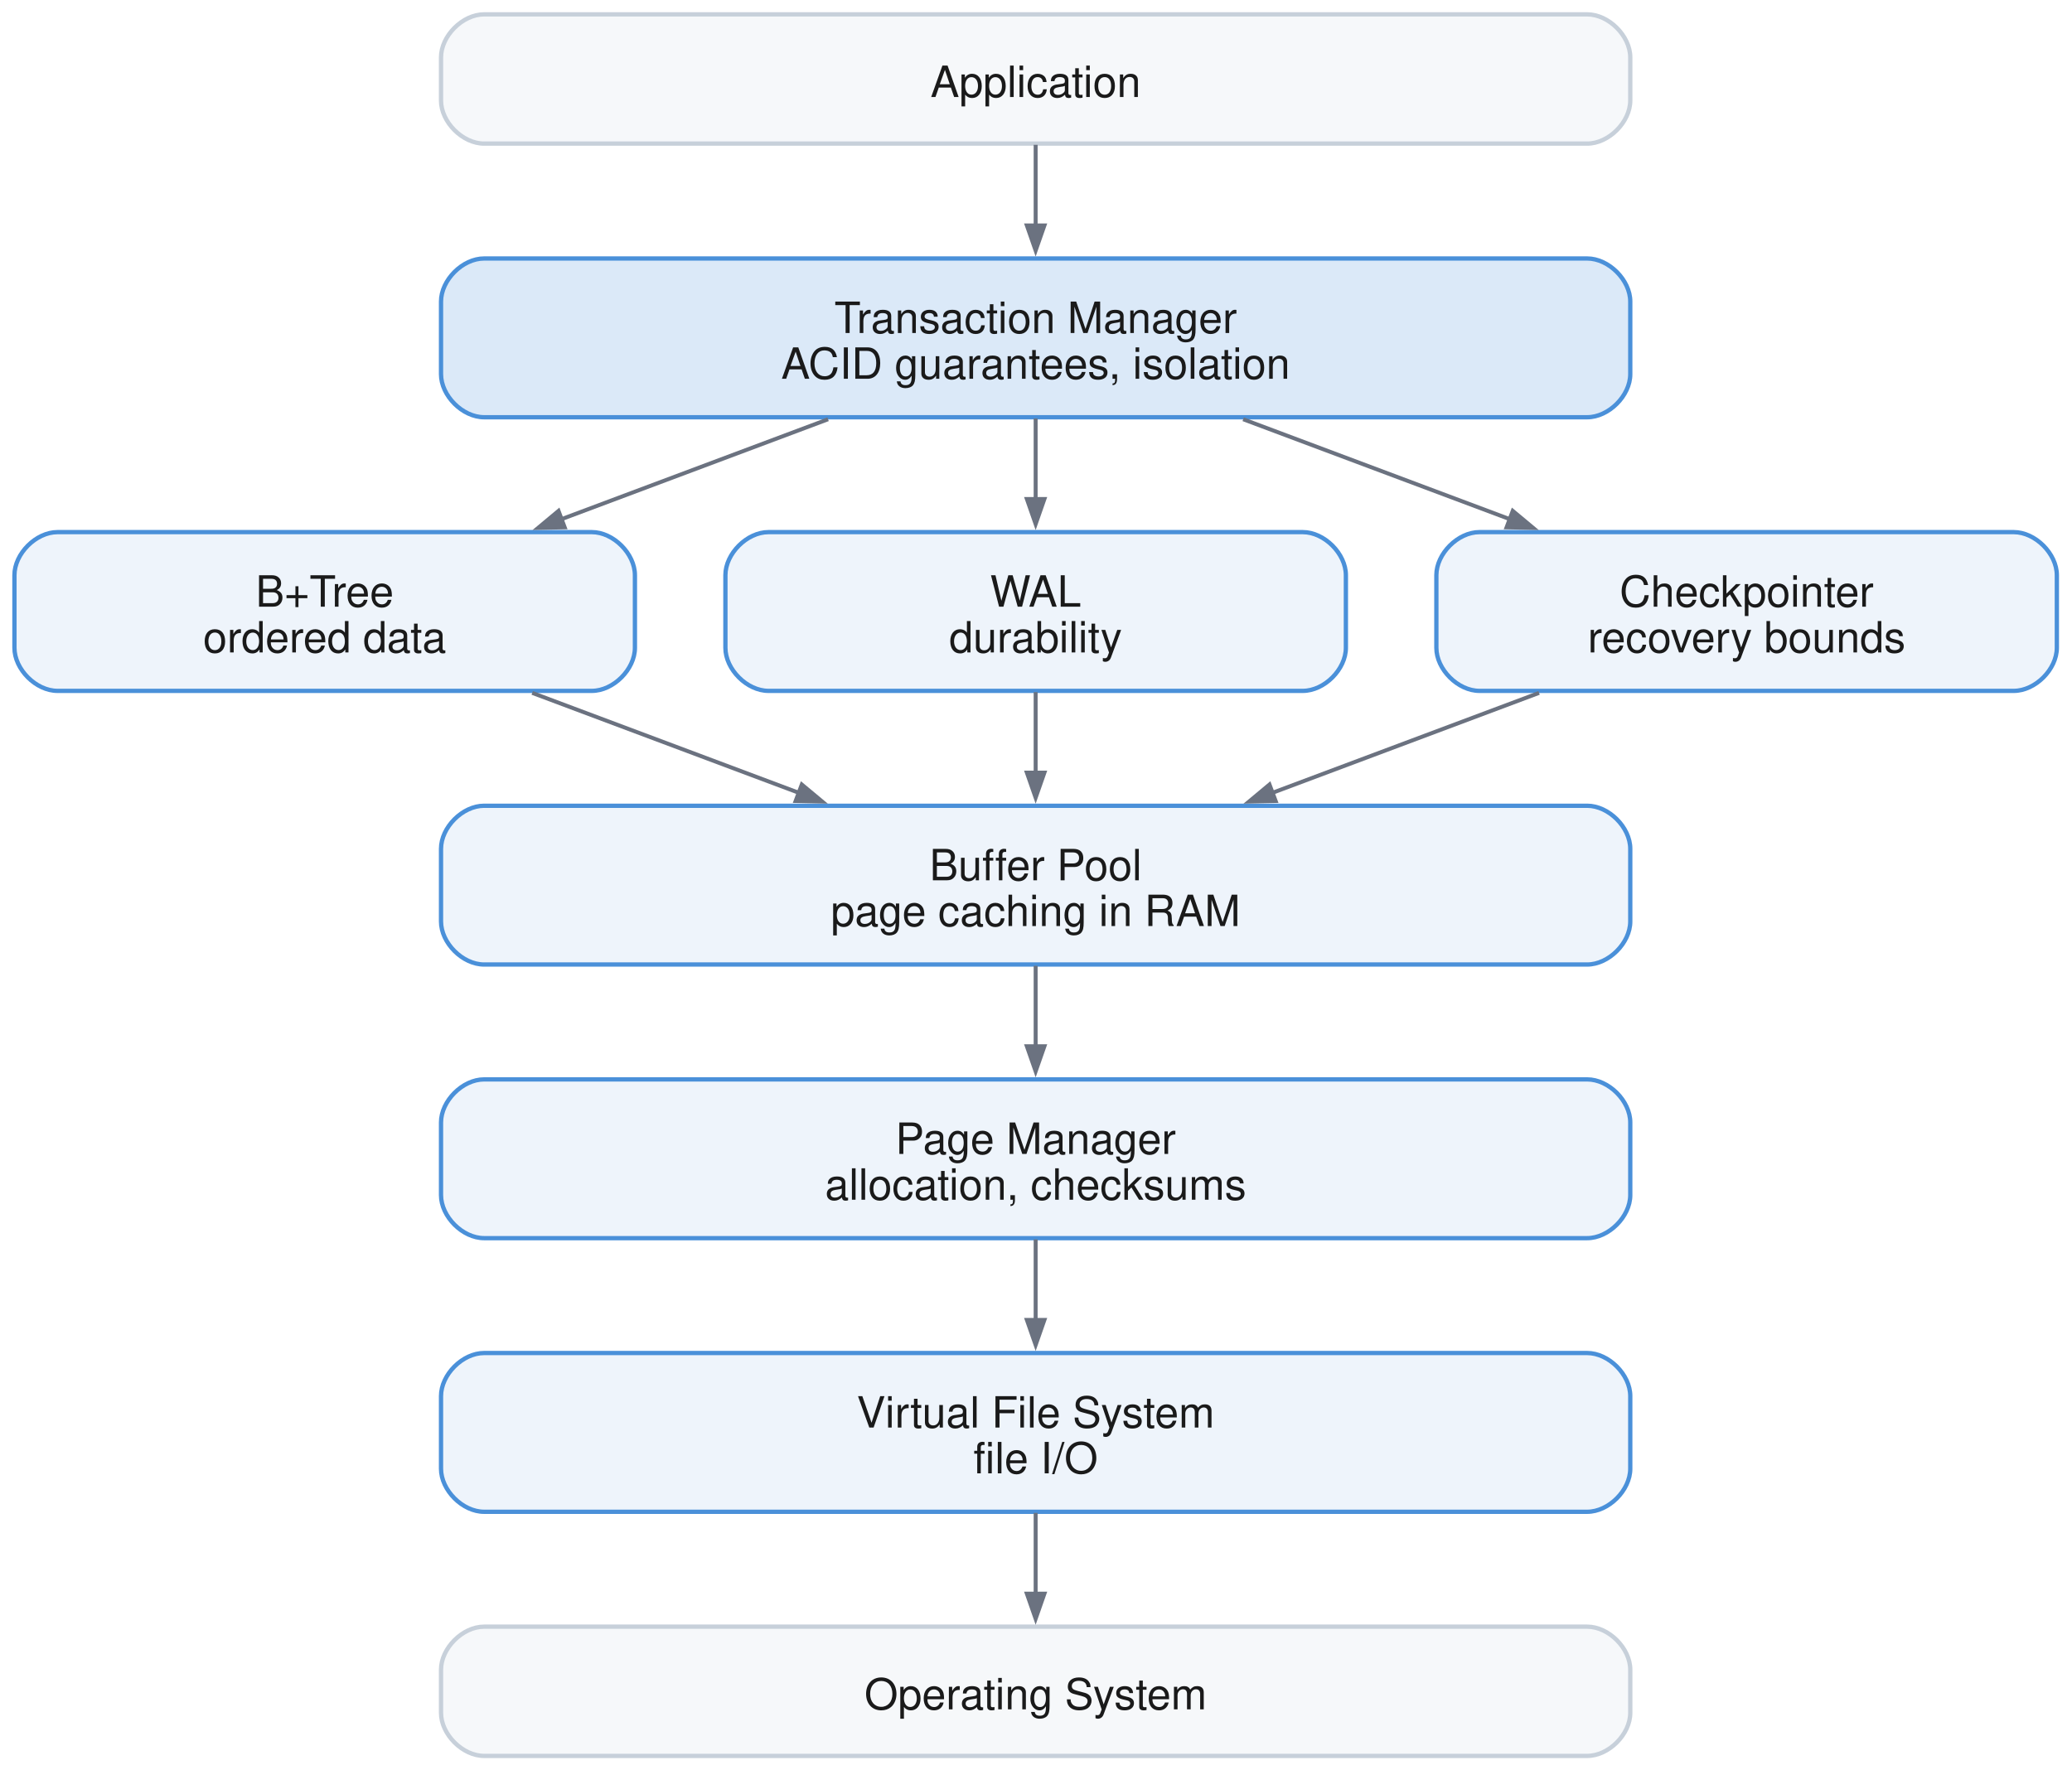
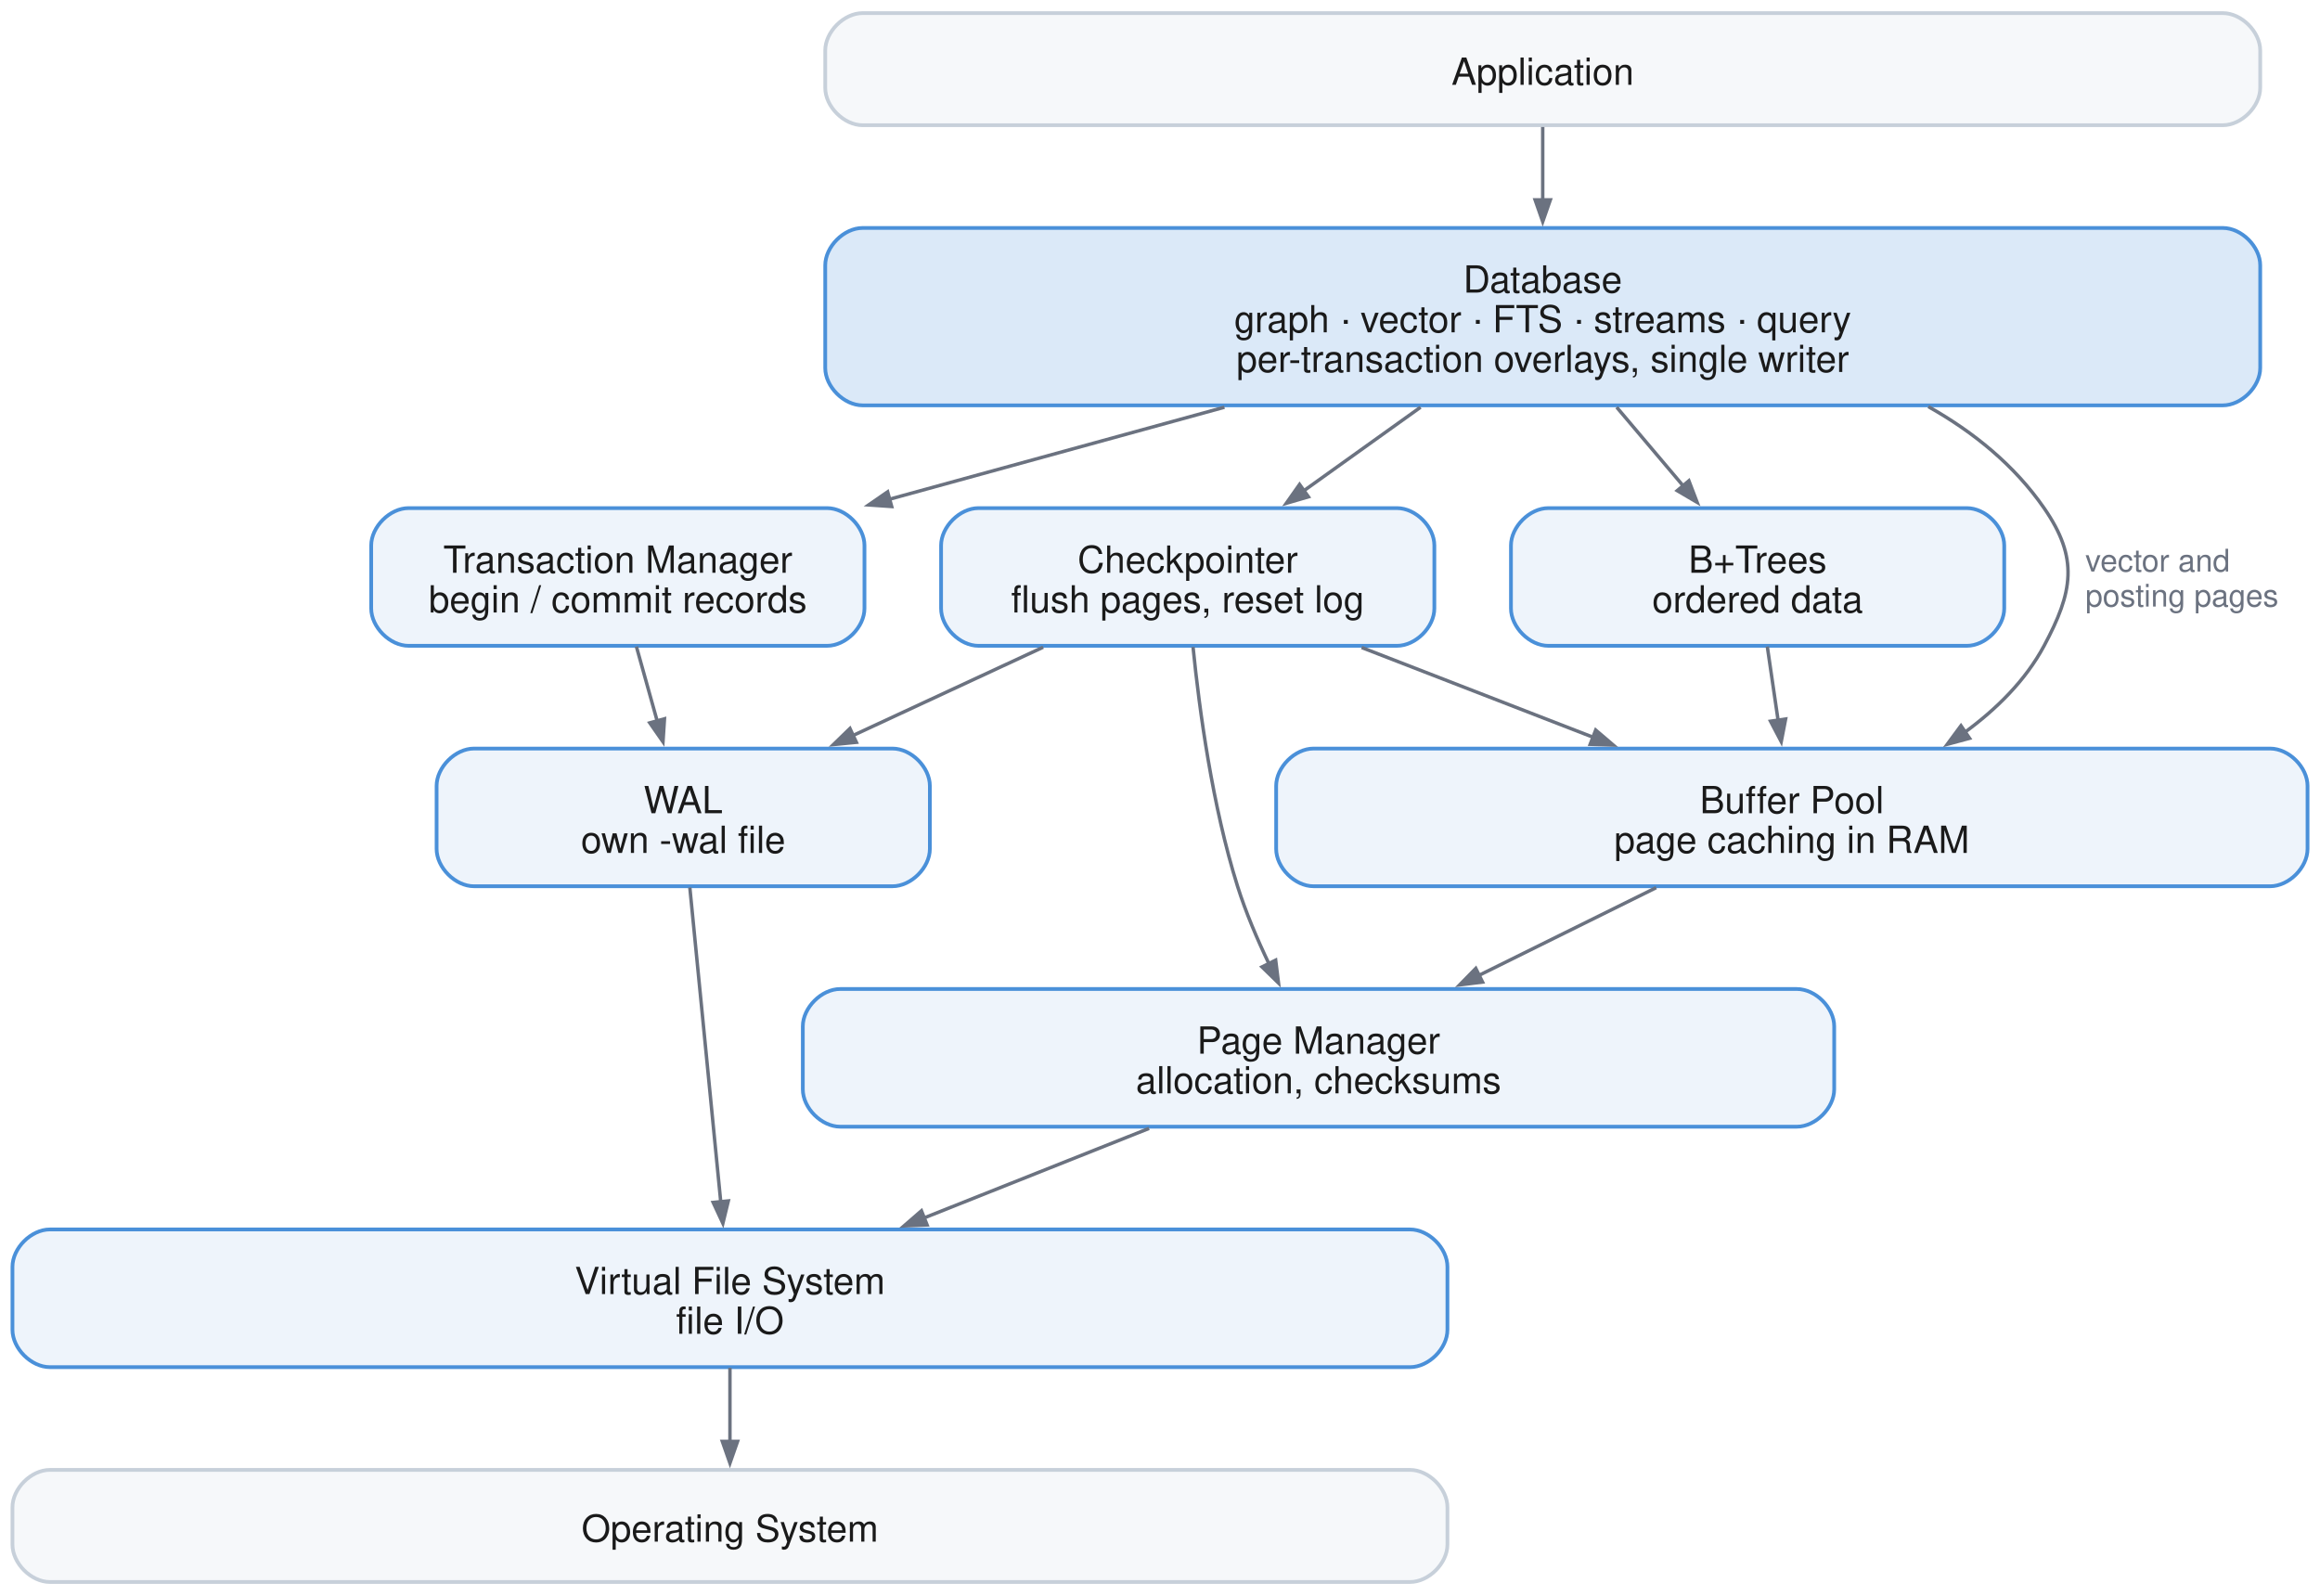
- <svg xmlns="http://www.w3.org/2000/svg" width="769" height="657" viewBox="0.00 0.00 577.00 493.00">
-   <g id="graph0" class="graph" transform="scale(1 1) rotate(0) translate(4 489.1)">
+ <svg xmlns="http://www.w3.org/2000/svg" width="993" height="683" viewBox="0.00 0.00 745.00 512.00">
+   <g id="graph0" class="graph" transform="scale(1 1) rotate(0) translate(4 507.85)">
    <g id="node1" class="node">
-       <path fill="#f6f8fa" stroke="#c7d0da" stroke-width="1.2" d="M438,-485.1C438,-485.1 130.8,-485.1 130.8,-485.1 124.8,-485.1 118.8,-479.1 118.8,-473.1 118.8,-473.1 118.8,-461.1 118.8,-461.1 118.8,-455.1 124.8,-449.1 130.8,-449.1 130.8,-449.1 438,-449.1 438,-449.1 444,-449.1 450,-455.1 450,-461.1 450,-461.1 450,-473.1 450,-473.1 450,-479.1 444,-485.1 438,-485.1" />
-       <text xml:space="preserve" text-anchor="middle" x="284.4" y="-462.08" font-family="Helvetica,Arial,sans-serif" font-size="12.00" fill="#1a1a1a">Application</text>
+       <path fill="#f6f8fa" stroke="#c7d0da" stroke-width="1.2" d="M709.8,-503.85C709.8,-503.85 273,-503.85 273,-503.85 267,-503.85 261,-497.85 261,-491.85 261,-491.85 261,-479.85 261,-479.85 261,-473.85 267,-467.85 273,-467.85 273,-467.85 709.8,-467.85 709.8,-467.85 715.8,-467.85 721.8,-473.85 721.8,-479.85 721.8,-479.85 721.8,-491.85 721.8,-491.85 721.8,-497.85 715.8,-503.85 709.8,-503.85" />
+       <text xml:space="preserve" text-anchor="middle" x="491.4" y="-480.83" font-family="Helvetica,Arial,sans-serif" font-size="12.00" fill="#1a1a1a">Application</text>
    </g>
    <g id="node2" class="node">
-       <path fill="#dbe9f8" stroke="#4a90d9" stroke-width="1.2" d="M438,-417.1C438,-417.1 130.8,-417.1 130.8,-417.1 124.8,-417.1 118.8,-411.1 118.8,-405.1 118.8,-405.1 118.8,-384.88 118.8,-384.88 118.8,-378.88 124.8,-372.88 130.8,-372.88 130.8,-372.88 438,-372.88 438,-372.88 444,-372.88 450,-378.88 450,-384.88 450,-384.88 450,-405.1 450,-405.1 450,-411.1 444,-417.1 438,-417.1" />
-       <text xml:space="preserve" text-anchor="middle" x="284.4" y="-396.34" font-family="Helvetica,Arial,sans-serif" font-size="12.00" fill="#1a1a1a">Transaction Manager</text>
-       <text xml:space="preserve" text-anchor="middle" x="284.4" y="-383.59" font-family="Helvetica,Arial,sans-serif" font-size="12.00" fill="#1a1a1a">ACID guarantees, isolation</text>
+       <path fill="#dbe9f8" stroke="#4a90d9" stroke-width="1.2" d="M709.8,-434.85C709.8,-434.85 273,-434.85 273,-434.85 267,-434.85 261,-428.85 261,-422.85 261,-422.85 261,-389.88 261,-389.88 261,-383.88 267,-377.88 273,-377.88 273,-377.88 709.8,-377.88 709.8,-377.88 715.8,-377.88 721.8,-383.88 721.8,-389.88 721.8,-389.88 721.8,-422.85 721.8,-422.85 721.8,-428.85 715.8,-434.85 709.8,-434.85" />
+       <text xml:space="preserve" text-anchor="middle" x="491.4" y="-414.09" font-family="Helvetica,Arial,sans-serif" font-size="12.00" fill="#1a1a1a">Database</text>
+       <text xml:space="preserve" text-anchor="middle" x="491.4" y="-401.34" font-family="Helvetica,Arial,sans-serif" font-size="12.00" fill="#1a1a1a">graph · vector · FTS · streams · query</text>
+       <text xml:space="preserve" text-anchor="middle" x="491.4" y="-388.59" font-family="Helvetica,Arial,sans-serif" font-size="12.00" fill="#1a1a1a">per-transaction overlays, single writer</text>
    </g>
    <g id="edge1" class="edge">
-       <path fill="none" stroke="#6b7280" stroke-width="1.1" d="M284.4,-448.77C284.4,-441.86 284.4,-433.71 284.4,-425.9" />
-       <polygon fill="#6b7280" stroke="#6b7280" stroke-width="1.1" points="286.85,-426.3 284.4,-419.3 281.95,-426.3 286.85,-426.3" />
+       <path fill="none" stroke="#6b7280" stroke-width="1.1" d="M491.4,-467.27C491.4,-460.24 491.4,-451.88 491.4,-443.66" />
+       <polygon fill="#6b7280" stroke="#6b7280" stroke-width="1.1" points="493.85,-443.88 491.4,-436.88 488.95,-443.88 493.85,-443.88" />
    </g>
    <g id="node3" class="node">
-       <path fill="#eef4fb" stroke="#4a90d9" stroke-width="1.2" d="M160.8,-340.88C160.8,-340.88 12,-340.88 12,-340.88 6,-340.88 0,-334.88 0,-328.88 0,-328.88 0,-308.66 0,-308.66 0,-302.66 6,-296.66 12,-296.66 12,-296.66 160.8,-296.66 160.8,-296.66 166.8,-296.66 172.8,-302.66 172.8,-308.66 172.8,-308.66 172.8,-328.88 172.8,-328.88 172.8,-334.88 166.8,-340.88 160.8,-340.88" />
-       <text xml:space="preserve" text-anchor="middle" x="86.4" y="-320.12" font-family="Helvetica,Arial,sans-serif" font-size="12.00" fill="#1a1a1a">B+Tree</text>
-       <text xml:space="preserve" text-anchor="middle" x="86.4" y="-307.37" font-family="Helvetica,Arial,sans-serif" font-size="12.00" fill="#1a1a1a">ordered data</text>
+       <path fill="#eef4fb" stroke="#4a90d9" stroke-width="1.2" d="M627.6,-344.88C627.6,-344.88 493.2,-344.88 493.2,-344.88 487.2,-344.88 481.2,-338.88 481.2,-332.88 481.2,-332.88 481.2,-312.66 481.2,-312.66 481.2,-306.66 487.2,-300.66 493.2,-300.66 493.2,-300.66 627.6,-300.66 627.6,-300.66 633.6,-300.66 639.6,-306.66 639.6,-312.66 639.6,-312.66 639.6,-332.88 639.6,-332.88 639.6,-338.88 633.6,-344.88 627.6,-344.88" />
+       <text xml:space="preserve" text-anchor="middle" x="560.4" y="-324.12" font-family="Helvetica,Arial,sans-serif" font-size="12.00" fill="#1a1a1a">B+Trees</text>
+       <text xml:space="preserve" text-anchor="middle" x="560.4" y="-311.37" font-family="Helvetica,Arial,sans-serif" font-size="12.00" fill="#1a1a1a">ordered data</text>
    </g>
    <g id="edge2" class="edge">
-       <path fill="none" stroke="#6b7280" stroke-width="1.1" d="M226.6,-372.32C203.32,-363.6 176.34,-353.48 152.3,-344.47" />
-       <polygon fill="#6b7280" stroke="#6b7280" stroke-width="1.1" points="153.25,-342.21 145.83,-342.05 151.53,-346.8 153.25,-342.21" />
+       <path fill="none" stroke="#6b7280" stroke-width="1.1" d="M515.15,-377.28C522.17,-368.98 529.85,-359.9 536.86,-351.61" />
+       <polygon fill="#6b7280" stroke="#6b7280" stroke-width="1.1" points="538.34,-353.66 540.99,-346.73 534.59,-350.49 538.34,-353.66" />
    </g>
    <g id="node4" class="node">
-       <path fill="#eef4fb" stroke="#4a90d9" stroke-width="1.2" d="M358.8,-340.88C358.8,-340.88 210,-340.88 210,-340.88 204,-340.88 198,-334.88 198,-328.88 198,-328.88 198,-308.66 198,-308.66 198,-302.66 204,-296.66 210,-296.66 210,-296.66 358.8,-296.66 358.8,-296.66 364.8,-296.66 370.8,-302.66 370.8,-308.66 370.8,-308.66 370.8,-328.88 370.8,-328.88 370.8,-334.88 364.8,-340.88 358.8,-340.88" />
-       <text xml:space="preserve" text-anchor="middle" x="284.4" y="-320.12" font-family="Helvetica,Arial,sans-serif" font-size="12.00" fill="#1a1a1a">WAL</text>
-       <text xml:space="preserve" text-anchor="middle" x="284.4" y="-307.37" font-family="Helvetica,Arial,sans-serif" font-size="12.00" fill="#1a1a1a">durability</text>
+       <path fill="#eef4fb" stroke="#4a90d9" stroke-width="1.2" d="M261.6,-344.88C261.6,-344.88 127.2,-344.88 127.2,-344.88 121.2,-344.88 115.2,-338.88 115.2,-332.88 115.2,-332.88 115.2,-312.66 115.2,-312.66 115.2,-306.66 121.2,-300.66 127.2,-300.66 127.2,-300.66 261.6,-300.66 261.6,-300.66 267.6,-300.66 273.6,-306.66 273.6,-312.66 273.6,-312.66 273.6,-332.88 273.6,-332.88 273.6,-338.88 267.6,-344.88 261.6,-344.88" />
+       <text xml:space="preserve" text-anchor="middle" x="194.4" y="-324.12" font-family="Helvetica,Arial,sans-serif" font-size="12.00" fill="#1a1a1a">Transaction Manager</text>
+       <text xml:space="preserve" text-anchor="middle" x="194.4" y="-311.37" font-family="Helvetica,Arial,sans-serif" font-size="12.00" fill="#1a1a1a">begin / commit records</text>
    </g>
    <g id="edge3" class="edge">
-       <path fill="none" stroke="#6b7280" stroke-width="1.1" d="M284.4,-372.52C284.4,-365.51 284.4,-357.58 284.4,-350.04" />
-       <polygon fill="#6b7280" stroke="#6b7280" stroke-width="1.1" points="286.85,-350.11 284.4,-343.11 281.95,-350.11 286.85,-350.11" />
+       <path fill="none" stroke="#6b7280" stroke-width="1.1" d="M389.19,-377.28C354.08,-367.64 315.14,-356.94 281.36,-347.66" />
+       <polygon fill="#6b7280" stroke="#6b7280" stroke-width="1.1" points="282.34,-345.39 274.94,-345.9 281.04,-350.11 282.34,-345.39" />
    </g>
    <g id="node5" class="node">
-       <path fill="#eef4fb" stroke="#4a90d9" stroke-width="1.2" d="M556.8,-340.88C556.8,-340.88 408,-340.88 408,-340.88 402,-340.88 396,-334.88 396,-328.88 396,-328.88 396,-308.66 396,-308.66 396,-302.66 402,-296.66 408,-296.66 408,-296.66 556.8,-296.66 556.8,-296.66 562.8,-296.66 568.8,-302.66 568.8,-308.66 568.8,-308.66 568.8,-328.88 568.8,-328.88 568.8,-334.88 562.8,-340.88 556.8,-340.88" />
-       <text xml:space="preserve" text-anchor="middle" x="482.4" y="-320.12" font-family="Helvetica,Arial,sans-serif" font-size="12.00" fill="#1a1a1a">Checkpointer</text>
-       <text xml:space="preserve" text-anchor="middle" x="482.4" y="-307.37" font-family="Helvetica,Arial,sans-serif" font-size="12.00" fill="#1a1a1a">recovery bounds</text>
+       <path fill="#eef4fb" stroke="#4a90d9" stroke-width="1.2" d="M444.6,-344.88C444.6,-344.88 310.2,-344.88 310.2,-344.88 304.2,-344.88 298.2,-338.88 298.2,-332.88 298.2,-332.88 298.2,-312.66 298.2,-312.66 298.2,-306.66 304.2,-300.66 310.2,-300.66 310.2,-300.66 444.6,-300.66 444.6,-300.66 450.6,-300.66 456.6,-306.66 456.6,-312.66 456.6,-312.66 456.6,-332.88 456.6,-332.88 456.6,-338.88 450.6,-344.88 444.6,-344.88" />
+       <text xml:space="preserve" text-anchor="middle" x="377.4" y="-324.12" font-family="Helvetica,Arial,sans-serif" font-size="12.00" fill="#1a1a1a">Checkpointer</text>
+       <text xml:space="preserve" text-anchor="middle" x="377.4" y="-311.37" font-family="Helvetica,Arial,sans-serif" font-size="12.00" fill="#1a1a1a">flush pages, reset log</text>
    </g>
    <g id="edge4" class="edge">
-       <path fill="none" stroke="#6b7280" stroke-width="1.1" d="M342.2,-372.32C365.48,-363.6 392.46,-353.48 416.5,-344.47" />
-       <polygon fill="#6b7280" stroke="#6b7280" stroke-width="1.1" points="417.27,-346.8 422.97,-342.05 415.55,-342.21 417.27,-346.8" />
+       <path fill="none" stroke="#6b7280" stroke-width="1.1" d="M452.17,-377.28C440,-368.58 426.63,-359.01 414.61,-350.4" />
+       <polygon fill="#6b7280" stroke="#6b7280" stroke-width="1.1" points="416.17,-348.51 409.05,-346.43 413.32,-352.49 416.17,-348.51" />
+     </g>
+     <g id="node7" class="node">
+       <path fill="#eef4fb" stroke="#4a90d9" stroke-width="1.2" d="M725,-267.66C725,-267.66 417.8,-267.66 417.8,-267.66 411.8,-267.66 405.8,-261.66 405.8,-255.66 405.8,-255.66 405.8,-235.44 405.8,-235.44 405.8,-229.44 411.8,-223.44 417.8,-223.44 417.8,-223.44 725,-223.44 725,-223.44 731,-223.44 737,-229.44 737,-235.44 737,-235.44 737,-255.66 737,-255.66 737,-261.66 731,-267.66 725,-267.66" />
+       <text xml:space="preserve" text-anchor="middle" x="571.4" y="-246.9" font-family="Helvetica,Arial,sans-serif" font-size="12.00" fill="#1a1a1a">Buffer Pool</text>
+       <text xml:space="preserve" text-anchor="middle" x="571.4" y="-234.15" font-family="Helvetica,Arial,sans-serif" font-size="12.00" fill="#1a1a1a">page caching in RAM</text>
+     </g>
+     <g id="edge5" class="edge">
+       <path fill="none" stroke="#6b7280" stroke-width="1.1" d="M615.23,-377.47C629.82,-369.25 642.88,-358.63 652.4,-344.88 663.59,-328.72 661.67,-317.99 652.4,-300.66 646.45,-289.53 637.08,-280.29 626.79,-272.78" />
+       <polygon fill="#6b7280" stroke="#6b7280" stroke-width="1.1" points="628.47,-270.96 621.3,-269.03 625.71,-275 628.47,-270.96" />
+       <text xml:space="preserve" text-anchor="start" x="660.09" y="-324.52" font-family="Helvetica,Arial,sans-serif" font-size="10.00" fill="#6b7280">  vector and</text>
+       <text xml:space="preserve" text-anchor="start" x="660.09" y="-313.27" font-family="Helvetica,Arial,sans-serif" font-size="10.00" fill="#6b7280">  posting pages</text>
+     </g>
+     <g id="edge7" class="edge">
+       <path fill="none" stroke="#6b7280" stroke-width="1.1" d="M563.52,-300.42C564.6,-293.02 565.84,-284.58 567,-276.61" />
+       <polygon fill="#6b7280" stroke="#6b7280" stroke-width="1.1" points="569.4,-277.15 567.99,-269.87 564.55,-276.44 569.4,-277.15" />
    </g>
    <g id="node6" class="node">
-       <path fill="#eef4fb" stroke="#4a90d9" stroke-width="1.2" d="M438,-264.66C438,-264.66 130.8,-264.66 130.8,-264.66 124.8,-264.66 118.8,-258.66 118.8,-252.66 118.8,-252.66 118.8,-232.44 118.8,-232.44 118.8,-226.44 124.8,-220.44 130.8,-220.44 130.8,-220.44 438,-220.44 438,-220.44 444,-220.44 450,-226.44 450,-232.44 450,-232.44 450,-252.66 450,-252.66 450,-258.66 444,-264.66 438,-264.66" />
-       <text xml:space="preserve" text-anchor="middle" x="284.4" y="-243.9" font-family="Helvetica,Arial,sans-serif" font-size="12.00" fill="#1a1a1a">Buffer Pool</text>
-       <text xml:space="preserve" text-anchor="middle" x="284.4" y="-231.15" font-family="Helvetica,Arial,sans-serif" font-size="12.00" fill="#1a1a1a">page caching in RAM</text>
-     </g>
-     <g id="edge5" class="edge">
-       <path fill="none" stroke="#6b7280" stroke-width="1.1" d="M144.2,-296.1C167.48,-287.38 194.46,-277.26 218.5,-268.25" />
-       <polygon fill="#6b7280" stroke="#6b7280" stroke-width="1.1" points="219.27,-270.58 224.97,-265.83 217.55,-265.99 219.27,-270.58" />
+       <path fill="#eef4fb" stroke="#4a90d9" stroke-width="1.2" d="M282.6,-267.66C282.6,-267.66 148.2,-267.66 148.2,-267.66 142.2,-267.66 136.2,-261.66 136.2,-255.66 136.2,-255.66 136.2,-235.44 136.2,-235.44 136.2,-229.44 142.2,-223.44 148.2,-223.44 148.2,-223.44 282.6,-223.44 282.6,-223.44 288.6,-223.44 294.6,-229.44 294.6,-235.44 294.6,-235.44 294.6,-255.66 294.6,-255.66 294.6,-261.66 288.6,-267.66 282.6,-267.66" />
+       <text xml:space="preserve" text-anchor="middle" x="215.4" y="-246.9" font-family="Helvetica,Arial,sans-serif" font-size="12.00" fill="#1a1a1a">WAL</text>
+       <text xml:space="preserve" text-anchor="middle" x="215.4" y="-234.15" font-family="Helvetica,Arial,sans-serif" font-size="12.00" fill="#1a1a1a">own -wal file</text>
    </g>
    <g id="edge6" class="edge">
-       <path fill="none" stroke="#6b7280" stroke-width="1.1" d="M284.4,-296.3C284.4,-289.29 284.4,-281.36 284.4,-273.82" />
-       <polygon fill="#6b7280" stroke="#6b7280" stroke-width="1.1" points="286.85,-273.89 284.4,-266.89 281.95,-273.89 286.85,-273.89" />
+       <path fill="none" stroke="#6b7280" stroke-width="1.1" d="M200.36,-300.42C202.45,-292.94 204.83,-284.4 207.08,-276.35" />
+       <polygon fill="#6b7280" stroke="#6b7280" stroke-width="1.1" points="209.38,-277.22 208.9,-269.82 204.66,-275.91 209.38,-277.22" />
    </g>
-     <g id="edge7" class="edge">
-       <path fill="none" stroke="#6b7280" stroke-width="1.1" d="M424.6,-296.1C401.32,-287.38 374.34,-277.26 350.3,-268.25" />
-       <polygon fill="#6b7280" stroke="#6b7280" stroke-width="1.1" points="351.25,-265.99 343.83,-265.83 349.53,-270.58 351.25,-265.99" />
-     </g>
-     <g id="node7" class="node">
-       <path fill="#eef4fb" stroke="#4a90d9" stroke-width="1.2" d="M438,-188.44C438,-188.44 130.8,-188.44 130.8,-188.44 124.8,-188.44 118.8,-182.44 118.8,-176.44 118.8,-176.44 118.8,-156.22 118.8,-156.22 118.8,-150.22 124.8,-144.22 130.8,-144.22 130.8,-144.22 438,-144.22 438,-144.22 444,-144.22 450,-150.22 450,-156.22 450,-156.22 450,-176.44 450,-176.44 450,-182.44 444,-188.44 438,-188.44" />
-       <text xml:space="preserve" text-anchor="middle" x="284.4" y="-167.68" font-family="Helvetica,Arial,sans-serif" font-size="12.00" fill="#1a1a1a">Page Manager</text>
-       <text xml:space="preserve" text-anchor="middle" x="284.4" y="-154.93" font-family="Helvetica,Arial,sans-serif" font-size="12.00" fill="#1a1a1a">allocation, checksums</text>
+     <g id="edge10" class="edge">
+       <path fill="none" stroke="#6b7280" stroke-width="1.1" d="M330.98,-300.21C311.91,-291.36 289.7,-281.05 269.87,-271.84" />
+       <polygon fill="#6b7280" stroke="#6b7280" stroke-width="1.1" points="271,-269.67 263.62,-268.94 268.94,-274.11 271,-269.67" />
    </g>
    <g id="edge8" class="edge">
-       <path fill="none" stroke="#6b7280" stroke-width="1.1" d="M284.4,-220.08C284.4,-213.07 284.4,-205.14 284.4,-197.6" />
-       <polygon fill="#6b7280" stroke="#6b7280" stroke-width="1.1" points="286.85,-197.67 284.4,-190.67 281.95,-197.67 286.85,-197.67" />
+       <path fill="none" stroke="#6b7280" stroke-width="1.1" d="M433.25,-300.11C456.48,-291.11 483.58,-280.6 507.59,-271.29" />
+       <polygon fill="#6b7280" stroke="#6b7280" stroke-width="1.1" points="508.41,-273.6 514.05,-268.79 506.64,-269.03 508.41,-273.6" />
    </g>
    <g id="node8" class="node">
-       <path fill="#eef4fb" stroke="#4a90d9" stroke-width="1.2" d="M438,-112.22C438,-112.22 130.8,-112.22 130.8,-112.22 124.8,-112.22 118.8,-106.22 118.8,-100.22 118.8,-100.22 118.8,-80 118.8,-80 118.8,-74 124.8,-68 130.8,-68 130.8,-68 438,-68 438,-68 444,-68 450,-74 450,-80 450,-80 450,-100.22 450,-100.22 450,-106.22 444,-112.22 438,-112.22" />
-       <text xml:space="preserve" text-anchor="middle" x="284.4" y="-91.46" font-family="Helvetica,Arial,sans-serif" font-size="12.00" fill="#1a1a1a">Virtual File System</text>
-       <text xml:space="preserve" text-anchor="middle" x="284.4" y="-78.71" font-family="Helvetica,Arial,sans-serif" font-size="12.00" fill="#1a1a1a">file I/O</text>
+       <path fill="#eef4fb" stroke="#4a90d9" stroke-width="1.2" d="M573,-190.44C573,-190.44 265.8,-190.44 265.8,-190.44 259.8,-190.44 253.8,-184.44 253.8,-178.44 253.8,-178.44 253.8,-158.22 253.8,-158.22 253.8,-152.22 259.8,-146.22 265.8,-146.22 265.8,-146.22 573,-146.22 573,-146.22 579,-146.22 585,-152.22 585,-158.22 585,-158.22 585,-178.44 585,-178.44 585,-184.44 579,-190.44 573,-190.44" />
+       <text xml:space="preserve" text-anchor="middle" x="419.4" y="-169.68" font-family="Helvetica,Arial,sans-serif" font-size="12.00" fill="#1a1a1a">Page Manager</text>
+       <text xml:space="preserve" text-anchor="middle" x="419.4" y="-156.93" font-family="Helvetica,Arial,sans-serif" font-size="12.00" fill="#1a1a1a">allocation, checksums</text>
    </g>
    <g id="edge9" class="edge">
-       <path fill="none" stroke="#6b7280" stroke-width="1.1" d="M284.4,-143.86C284.4,-136.85 284.4,-128.92 284.4,-121.38" />
-       <polygon fill="#6b7280" stroke="#6b7280" stroke-width="1.1" points="286.85,-121.45 284.4,-114.45 281.95,-121.45 286.85,-121.45" />
+       <path fill="none" stroke="#6b7280" stroke-width="1.1" d="M379.11,-300.26C381.14,-280.06 385.31,-249.18 393.4,-223.44 396.03,-215.09 399.73,-206.39 403.52,-198.48" />
+       <polygon fill="#6b7280" stroke="#6b7280" stroke-width="1.1" points="405.64,-199.71 406.56,-192.35 401.25,-197.53 405.64,-199.71" />
    </g>
    <g id="node9" class="node">
-       <path fill="#f6f8fa" stroke="#c7d0da" stroke-width="1.2" d="M438,-36C438,-36 130.8,-36 130.8,-36 124.8,-36 118.8,-30 118.8,-24 118.8,-24 118.8,-12 118.8,-12 118.8,-6 124.8,0 130.8,0 130.8,0 438,0 438,0 444,0 450,-6 450,-12 450,-12 450,-24 450,-24 450,-30 444,-36 438,-36" />
-       <text xml:space="preserve" text-anchor="middle" x="284.4" y="-12.97" font-family="Helvetica,Arial,sans-serif" font-size="12.00" fill="#1a1a1a">Operating System</text>
+       <path fill="#eef4fb" stroke="#4a90d9" stroke-width="1.2" d="M448.8,-113.22C448.8,-113.22 12,-113.22 12,-113.22 6,-113.22 0,-107.22 0,-101.22 0,-101.22 0,-81 0,-81 0,-75 6,-69 12,-69 12,-69 448.8,-69 448.8,-69 454.8,-69 460.8,-75 460.8,-81 460.8,-81 460.8,-101.22 460.8,-101.22 460.8,-107.22 454.8,-113.22 448.8,-113.22" />
+       <text xml:space="preserve" text-anchor="middle" x="230.4" y="-92.46" font-family="Helvetica,Arial,sans-serif" font-size="12.00" fill="#1a1a1a">Virtual File System</text>
+       <text xml:space="preserve" text-anchor="middle" x="230.4" y="-79.71" font-family="Helvetica,Arial,sans-serif" font-size="12.00" fill="#1a1a1a">file I/O</text>
    </g>
-     <g id="edge10" class="edge">
-       <path fill="none" stroke="#6b7280" stroke-width="1.1" d="M284.4,-67.69C284.4,-60.52 284.4,-52.43 284.4,-44.95" />
-       <polygon fill="#6b7280" stroke="#6b7280" stroke-width="1.1" points="286.85,-45.19 284.4,-38.19 281.95,-45.19 286.85,-45.19" />
+     <g id="edge13" class="edge">
+       <path fill="none" stroke="#6b7280" stroke-width="1.1" d="M217.52,-223.03C220.12,-196.59 224.55,-151.58 227.47,-121.85" />
+       <polygon fill="#6b7280" stroke="#6b7280" stroke-width="1.1" points="229.88,-122.38 228.13,-115.18 225.01,-121.9 229.88,-122.38" />
+     </g>
+     <g id="edge11" class="edge">
+       <path fill="none" stroke="#6b7280" stroke-width="1.1" d="M527.84,-222.99C509.95,-214.14 489.11,-203.83 470.51,-194.62" />
+       <polygon fill="#6b7280" stroke="#6b7280" stroke-width="1.1" points="472.08,-192.67 464.72,-191.76 469.91,-197.06 472.08,-192.67" />
+     </g>
+     <g id="edge12" class="edge">
+       <path fill="none" stroke="#6b7280" stroke-width="1.1" d="M364.99,-145.67C342.35,-136.67 315.96,-126.16 292.56,-116.85" />
+       <polygon fill="#6b7280" stroke="#6b7280" stroke-width="1.1" points="293.71,-114.67 286.3,-114.36 291.9,-119.22 293.71,-114.67" />
+     </g>
+     <g id="node10" class="node">
+       <path fill="#f6f8fa" stroke="#c7d0da" stroke-width="1.2" d="M448.8,-36C448.8,-36 12,-36 12,-36 6,-36 0,-30 0,-24 0,-24 0,-12 0,-12 0,-6 6,0 12,0 12,0 448.8,0 448.8,0 454.8,0 460.8,-6 460.8,-12 460.8,-12 460.8,-24 460.8,-24 460.8,-30 454.8,-36 448.8,-36" />
+       <text xml:space="preserve" text-anchor="middle" x="230.4" y="-12.97" font-family="Helvetica,Arial,sans-serif" font-size="12.00" fill="#1a1a1a">Operating System</text>
+     </g>
+     <g id="edge14" class="edge">
+       <path fill="none" stroke="#6b7280" stroke-width="1.1" d="M230.4,-68.77C230.4,-61.28 230.4,-52.79 230.4,-44.96" />
+       <polygon fill="#6b7280" stroke="#6b7280" stroke-width="1.1" points="232.85,-45.16 230.4,-38.16 227.95,-45.16 232.85,-45.16" />
    </g>
  </g>
</svg>
